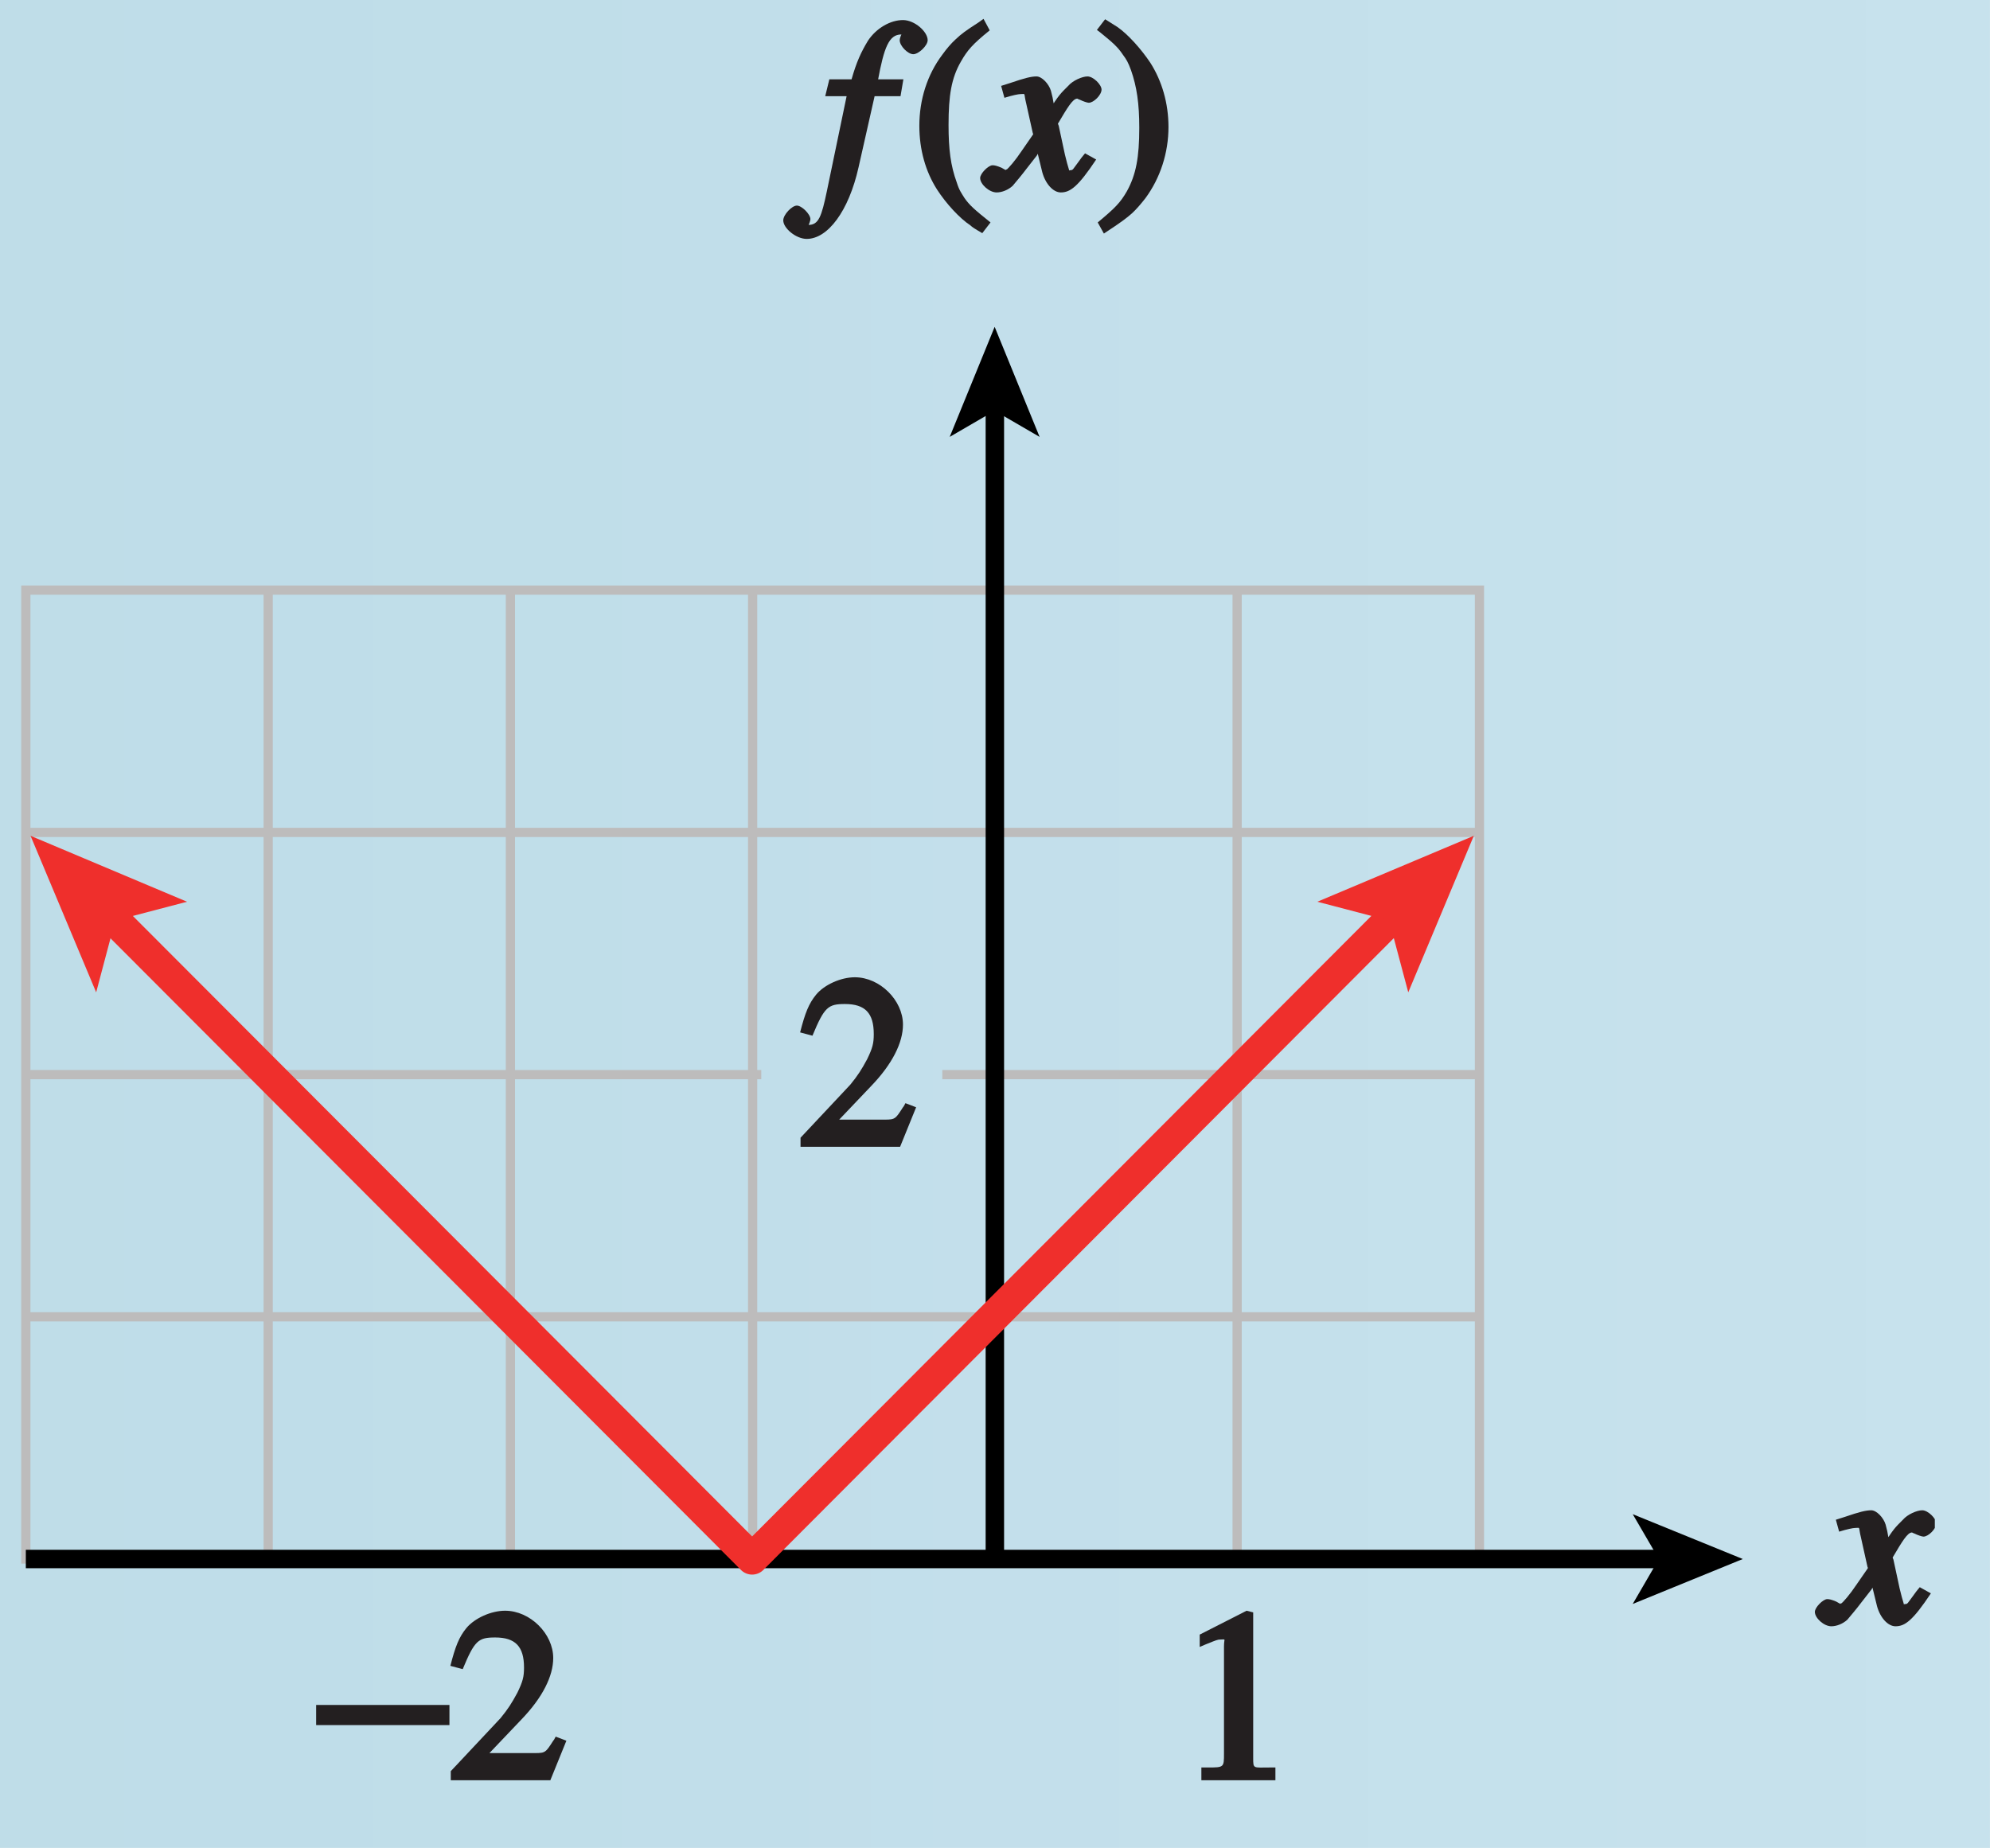
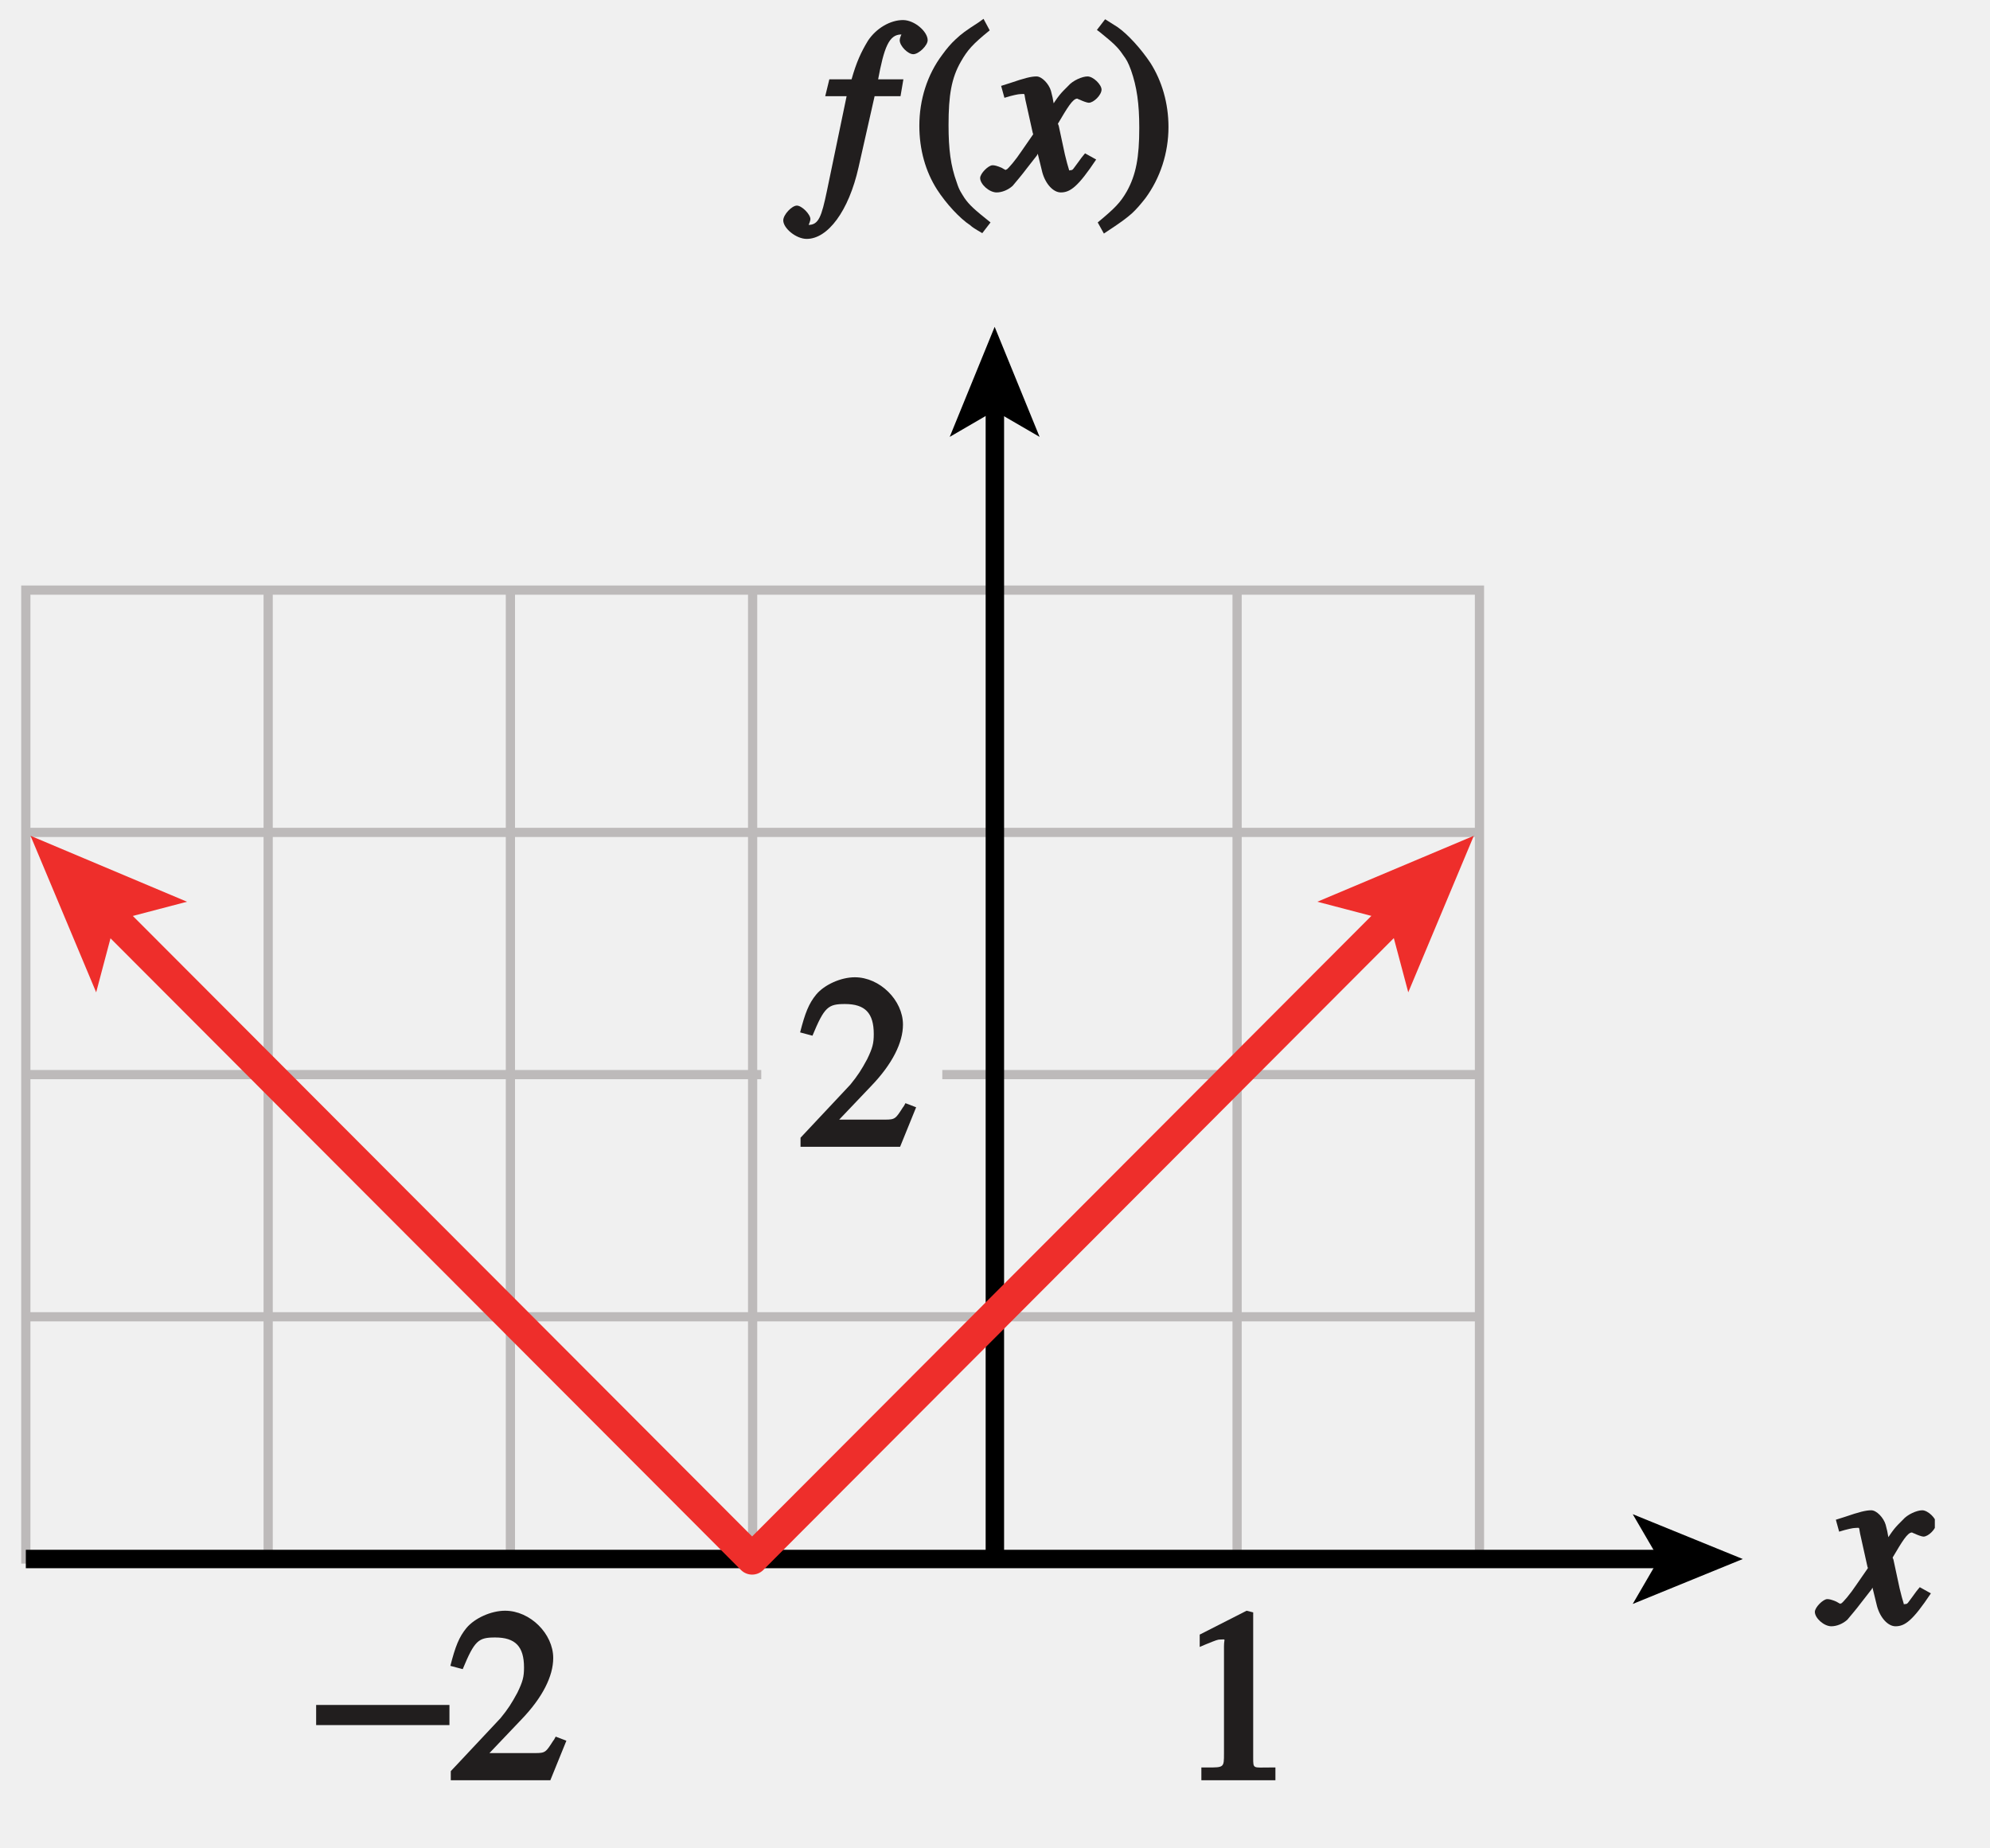
- <svg xmlns="http://www.w3.org/2000/svg" xmlns:xlink="http://www.w3.org/1999/xlink" width="75.572pt" height="70.186pt" viewBox="0 0 75.572 70.186" version="1.1">
-   <defs>
-     <g>
+ <svg xmlns="http://www.w3.org/2000/svg" xmlns:xlink="http://www.w3.org/1999/xlink" width="75.572pt" height="70.186pt" viewBox="0 0 75.572 70.186" version="1.1" id="svg2">
+   <defs id="defs4">
+     <g id="g6">
      <symbol overflow="visible" id="glyph0-0">
-         <path style="stroke:none;" d="" />
+         <path style="stroke:none;" d="" id="path9" />
      </symbol>
      <symbol overflow="visible" id="glyph0-1">
-         <path style="stroke:none;" d="M 3.484 -1.297 L 3.422 -1.219 L 3.297 -1.047 C 3.094 -0.781 3.109 -0.75 3 -0.75 C 2.906 -0.75 2.984 -0.641 2.953 -0.766 C 2.906 -0.906 2.859 -1.094 2.797 -1.344 L 2.562 -2.438 L 2.531 -2.516 C 2.891 -3.125 3.094 -3.469 3.266 -3.469 C 3.297 -3.469 3.234 -3.484 3.297 -3.453 L 3.375 -3.422 C 3.469 -3.375 3.641 -3.312 3.703 -3.312 C 3.891 -3.312 4.188 -3.609 4.188 -3.812 C 4.188 -4 3.875 -4.312 3.656 -4.312 C 3.453 -4.312 3.094 -4.156 2.922 -3.953 C 2.625 -3.656 2.578 -3.625 2.172 -2.984 L 2.469 -2.859 L 2.359 -3.344 L 2.328 -3.516 L 2.266 -3.766 C 2.188 -4.031 1.922 -4.312 1.719 -4.312 C 1.516 -4.312 1.266 -4.25 0.719 -4.062 L 0.375 -3.953 L 0.5 -3.5 C 0.797 -3.594 1.031 -3.641 1.109 -3.641 C 1.328 -3.641 1.219 -3.719 1.328 -3.281 L 1.578 -2.156 L 1.594 -2.125 L 1.578 -2.094 L 1.156 -1.484 C 0.906 -1.109 0.672 -0.844 0.562 -0.75 C 0.531 -0.734 0.625 -0.781 0.578 -0.781 C 0.547 -0.781 0.578 -0.734 0.5 -0.781 L 0.391 -0.844 C 0.203 -0.922 0.125 -0.938 0.047 -0.938 C -0.109 -0.938 -0.422 -0.625 -0.422 -0.453 C -0.422 -0.219 -0.078 0.094 0.203 0.094 C 0.406 0.094 0.641 0 0.812 -0.156 C 0.969 -0.344 1.156 -0.562 1.344 -0.812 L 1.734 -1.312 L 1.766 -1.375 L 1.938 -0.672 C 2.062 -0.219 2.359 0.094 2.641 0.094 C 3 0.094 3.297 -0.125 3.984 -1.156 L 3.562 -1.391 Z M 3.484 -1.297 " />
+         <path style="stroke:none;" d="M 3.484 -1.297 L 3.422 -1.219 L 3.297 -1.047 C 3.094 -0.781 3.109 -0.75 3 -0.75 C 2.906 -0.75 2.984 -0.641 2.953 -0.766 C 2.906 -0.906 2.859 -1.094 2.797 -1.344 L 2.562 -2.438 L 2.531 -2.516 C 2.891 -3.125 3.094 -3.469 3.266 -3.469 C 3.297 -3.469 3.234 -3.484 3.297 -3.453 L 3.375 -3.422 C 3.469 -3.375 3.641 -3.312 3.703 -3.312 C 3.891 -3.312 4.188 -3.609 4.188 -3.812 C 4.188 -4 3.875 -4.312 3.656 -4.312 C 3.453 -4.312 3.094 -4.156 2.922 -3.953 C 2.625 -3.656 2.578 -3.625 2.172 -2.984 L 2.469 -2.859 L 2.359 -3.344 L 2.328 -3.516 L 2.266 -3.766 C 2.188 -4.031 1.922 -4.312 1.719 -4.312 C 1.516 -4.312 1.266 -4.25 0.719 -4.062 L 0.375 -3.953 L 0.5 -3.5 C 0.797 -3.594 1.031 -3.641 1.109 -3.641 C 1.328 -3.641 1.219 -3.719 1.328 -3.281 L 1.578 -2.156 L 1.594 -2.125 L 1.578 -2.094 L 1.156 -1.484 C 0.906 -1.109 0.672 -0.844 0.562 -0.75 C 0.531 -0.734 0.625 -0.781 0.578 -0.781 C 0.547 -0.781 0.578 -0.734 0.5 -0.781 L 0.391 -0.844 C 0.203 -0.922 0.125 -0.938 0.047 -0.938 C -0.109 -0.938 -0.422 -0.625 -0.422 -0.453 C -0.422 -0.219 -0.078 0.094 0.203 0.094 C 0.406 0.094 0.641 0 0.812 -0.156 C 0.969 -0.344 1.156 -0.562 1.344 -0.812 L 1.734 -1.312 L 1.766 -1.375 L 1.938 -0.672 C 2.062 -0.219 2.359 0.094 2.641 0.094 C 3 0.094 3.297 -0.125 3.984 -1.156 L 3.562 -1.391 Z M 3.484 -1.297 " id="path12" />
      </symbol>
      <symbol overflow="visible" id="glyph0-2">
-         <path style="stroke:none;" d="M 0.312 -3.562 L 0.906 -3.562 L 0.156 0.047 C -0.047 1.016 -0.156 1.328 -0.547 1.328 C -0.641 1.328 -0.547 1.438 -0.547 1.359 C -0.547 1.328 -0.594 1.438 -0.578 1.406 L -0.562 1.375 C -0.531 1.328 -0.469 1.172 -0.469 1.109 C -0.469 0.922 -0.797 0.594 -0.984 0.594 C -1.172 0.594 -1.5 0.938 -1.5 1.156 C -1.5 1.453 -1.016 1.859 -0.609 1.859 C 0.188 1.859 0.984 0.812 1.359 -0.859 L 1.969 -3.562 L 2.953 -3.562 L 3.062 -4.203 L 2.094 -4.203 L 2.094 -4.156 C 2.328 -5.422 2.516 -5.906 2.984 -5.906 C 3.109 -5.906 3.016 -6.031 3.016 -5.969 C 3.016 -5.938 3.062 -6.047 3.047 -6.016 C 2.984 -5.922 2.922 -5.766 2.922 -5.688 C 2.922 -5.469 3.234 -5.156 3.438 -5.156 C 3.641 -5.156 3.984 -5.484 3.984 -5.688 C 3.984 -6.016 3.484 -6.453 3.047 -6.453 C 2.562 -6.453 2.031 -6.141 1.719 -5.672 C 1.453 -5.234 1.281 -4.859 1.094 -4.203 L 0.25 -4.203 L 0.094 -3.562 Z M 0.312 -3.562 " />
+         <path style="stroke:none;" d="M 0.312 -3.562 L 0.906 -3.562 L 0.156 0.047 C -0.047 1.016 -0.156 1.328 -0.547 1.328 C -0.641 1.328 -0.547 1.438 -0.547 1.359 C -0.547 1.328 -0.594 1.438 -0.578 1.406 L -0.562 1.375 C -0.531 1.328 -0.469 1.172 -0.469 1.109 C -0.469 0.922 -0.797 0.594 -0.984 0.594 C -1.172 0.594 -1.5 0.938 -1.5 1.156 C -1.5 1.453 -1.016 1.859 -0.609 1.859 C 0.188 1.859 0.984 0.812 1.359 -0.859 L 1.969 -3.562 L 2.953 -3.562 L 3.062 -4.203 L 2.094 -4.203 L 2.094 -4.156 C 2.328 -5.422 2.516 -5.906 2.984 -5.906 C 3.109 -5.906 3.016 -6.031 3.016 -5.969 C 3.016 -5.938 3.062 -6.047 3.047 -6.016 C 2.984 -5.922 2.922 -5.766 2.922 -5.688 C 2.922 -5.469 3.234 -5.156 3.438 -5.156 C 3.641 -5.156 3.984 -5.484 3.984 -5.688 C 3.984 -6.016 3.484 -6.453 3.047 -6.453 C 2.562 -6.453 2.031 -6.141 1.719 -5.672 C 1.453 -5.234 1.281 -4.859 1.094 -4.203 L 0.25 -4.203 L 0.094 -3.562 Z M 0.312 -3.562 " id="path15" />
      </symbol>
      <symbol overflow="visible" id="glyph1-0">
-         <path style="stroke:none;" d="" />
+         <path style="stroke:none;" d="" id="path18" />
      </symbol>
      <symbol overflow="visible" id="glyph1-1">
-         <path style="stroke:none;" d="M 1.062 0 L 3.703 0 L 3.703 -0.484 L 3.484 -0.484 C 2.859 -0.484 2.859 -0.422 2.859 -0.844 L 2.859 -6.375 L 2.609 -6.438 L 0.828 -5.531 L 0.828 -5.062 L 1.047 -5.156 C 1.469 -5.328 1.516 -5.344 1.609 -5.344 C 1.844 -5.344 1.75 -5.406 1.75 -5.078 L 1.75 -1.016 C 1.75 -0.484 1.75 -0.484 1.125 -0.484 L 0.891 -0.484 L 0.891 0 Z M 1.062 0 " />
+         <path style="stroke:none;" d="M 1.062 0 L 3.703 0 L 3.703 -0.484 L 3.484 -0.484 C 2.859 -0.484 2.859 -0.422 2.859 -0.844 L 2.859 -6.375 L 2.609 -6.438 L 0.828 -5.531 L 0.828 -5.062 L 1.047 -5.156 C 1.469 -5.328 1.516 -5.344 1.609 -5.344 C 1.844 -5.344 1.75 -5.406 1.75 -5.078 L 1.75 -1.016 C 1.75 -0.484 1.75 -0.484 1.125 -0.484 L 0.891 -0.484 L 0.891 0 Z M 1.062 0 " id="path21" />
      </symbol>
      <symbol overflow="visible" id="glyph1-2">
-         <path style="stroke:none;" d="M 0.266 0 L 3.875 0 L 4.484 -1.5 L 4.078 -1.656 C 4.016 -1.531 4 -1.516 3.984 -1.5 C 3.703 -1.062 3.688 -1.031 3.297 -1.031 L 1.562 -1.031 L 2.781 -2.312 C 3.578 -3.141 3.984 -3.953 3.984 -4.641 C 3.984 -5.562 3.109 -6.438 2.156 -6.438 C 1.625 -6.438 1 -6.156 0.688 -5.781 C 0.406 -5.438 0.266 -5.078 0.078 -4.344 L 0.547 -4.219 C 1 -5.312 1.141 -5.422 1.781 -5.422 C 2.547 -5.422 2.875 -5.078 2.875 -4.281 C 2.875 -3.922 2.828 -3.75 2.625 -3.328 C 2.406 -2.922 2.266 -2.703 1.984 -2.359 C 1.906 -2.281 1.828 -2.188 1.75 -2.109 L 0.094 -0.344 L 0.094 0 Z M 0.266 0 " />
+         <path style="stroke:none;" d="M 0.266 0 L 3.875 0 L 4.484 -1.5 L 4.078 -1.656 C 4.016 -1.531 4 -1.516 3.984 -1.5 C 3.703 -1.062 3.688 -1.031 3.297 -1.031 L 1.562 -1.031 L 2.781 -2.312 C 3.578 -3.141 3.984 -3.953 3.984 -4.641 C 3.984 -5.562 3.109 -6.438 2.156 -6.438 C 1.625 -6.438 1 -6.156 0.688 -5.781 C 0.406 -5.438 0.266 -5.078 0.078 -4.344 L 0.547 -4.219 C 1 -5.312 1.141 -5.422 1.781 -5.422 C 2.547 -5.422 2.875 -5.078 2.875 -4.281 C 2.875 -3.922 2.828 -3.75 2.625 -3.328 C 2.406 -2.922 2.266 -2.703 1.984 -2.359 C 1.906 -2.281 1.828 -2.188 1.75 -2.109 L 0.094 -0.344 L 0.094 0 Z M 0.266 0 " id="path24" />
      </symbol>
      <symbol overflow="visible" id="glyph1-3">
-         <path style="stroke:none;" d="M 2.531 -6.375 C 2 -6.031 1.875 -5.938 1.641 -5.719 C 1.469 -5.562 1.297 -5.359 1.141 -5.141 C 0.562 -4.375 0.266 -3.422 0.266 -2.438 C 0.266 -1.531 0.5 -0.703 0.938 -0.016 C 1.281 0.516 1.797 1.078 2.203 1.344 C 2.266 1.406 2.359 1.469 2.656 1.641 L 2.969 1.234 C 2.344 0.734 2.172 0.578 1.984 0.312 C 1.859 0.109 1.781 0.016 1.688 -0.281 C 1.453 -0.922 1.375 -1.547 1.375 -2.469 C 1.375 -3.594 1.484 -4.25 1.844 -4.875 C 2.094 -5.312 2.281 -5.531 2.938 -6.062 L 2.703 -6.5 Z M 2.531 -6.375 " />
+         <path style="stroke:none;" d="M 2.531 -6.375 C 2 -6.031 1.875 -5.938 1.641 -5.719 C 1.469 -5.562 1.297 -5.359 1.141 -5.141 C 0.562 -4.375 0.266 -3.422 0.266 -2.438 C 0.266 -1.531 0.5 -0.703 0.938 -0.016 C 1.281 0.516 1.797 1.078 2.203 1.344 C 2.266 1.406 2.359 1.469 2.656 1.641 L 2.969 1.234 C 2.344 0.734 2.172 0.578 1.984 0.312 C 1.859 0.109 1.781 0.016 1.688 -0.281 C 1.453 -0.922 1.375 -1.547 1.375 -2.469 C 1.375 -3.594 1.484 -4.25 1.844 -4.875 C 2.094 -5.312 2.281 -5.531 2.938 -6.062 L 2.703 -6.5 Z M 2.531 -6.375 " id="path27" />
      </symbol>
      <symbol overflow="visible" id="glyph1-4">
-         <path style="stroke:none;" d="M 0.141 -5.984 C 0.641 -5.578 0.812 -5.422 1 -5.141 C 1.141 -4.953 1.203 -4.844 1.312 -4.547 C 1.531 -3.922 1.625 -3.281 1.625 -2.359 C 1.625 -1.234 1.5 -0.578 1.156 0.047 C 0.906 0.484 0.703 0.688 0.047 1.234 L 0.281 1.656 C 0.969 1.203 1.109 1.094 1.344 0.891 C 1.516 0.734 1.688 0.531 1.859 0.312 C 2.422 -0.453 2.734 -1.406 2.734 -2.391 C 2.734 -3.297 2.484 -4.141 2.047 -4.828 C 1.703 -5.344 1.203 -5.906 0.797 -6.188 C 0.719 -6.234 0.625 -6.297 0.328 -6.484 L 0.016 -6.078 Z M 0.141 -5.984 " />
+         <path style="stroke:none;" d="M 0.141 -5.984 C 0.641 -5.578 0.812 -5.422 1 -5.141 C 1.141 -4.953 1.203 -4.844 1.312 -4.547 C 1.531 -3.922 1.625 -3.281 1.625 -2.359 C 1.625 -1.234 1.5 -0.578 1.156 0.047 C 0.906 0.484 0.703 0.688 0.047 1.234 L 0.281 1.656 C 0.969 1.203 1.109 1.094 1.344 0.891 C 1.516 0.734 1.688 0.531 1.859 0.312 C 2.422 -0.453 2.734 -1.406 2.734 -2.391 C 2.734 -3.297 2.484 -4.141 2.047 -4.828 C 1.703 -5.344 1.203 -5.906 0.797 -6.188 C 0.719 -6.234 0.625 -6.297 0.328 -6.484 L 0.016 -6.078 Z M 0.141 -5.984 " id="path30" />
      </symbol>
      <symbol overflow="visible" id="glyph2-0">
-         <path style="stroke:none;" d="" />
+         <path style="stroke:none;" d="" id="path33" />
      </symbol>
      <symbol overflow="visible" id="glyph2-1">
-         <path style="stroke:none;" d="M 0.094 -2.094 L 4.984 -2.094 L 4.984 -2.859 L -0.078 -2.859 L -0.078 -2.094 Z M 0.094 -2.094 " />
+         <path style="stroke:none;" d="M 0.094 -2.094 L 4.984 -2.094 L 4.984 -2.859 L -0.078 -2.859 L -0.078 -2.094 Z M 0.094 -2.094 " id="path36" />
      </symbol>
    </g>
    <clipPath id="clip1">
-       <path d="M 0 0 L 75.57 0 L 75.57 70.188 L 0 70.188 Z M 0 0 " />
+       <path d="M 0 0 L 75.57 0 L 75.57 70.188 L 0 70.188 Z M 0 0 " id="path39" />
    </clipPath>
    <linearGradient id="linear0" gradientUnits="userSpaceOnUse" x1="27.243" y1="128" x2="80.684" y2="128" gradientTransform="matrix(1.4141,0,0,0.8386,-38.5242,-133.3884)">
-       <stop offset="0" style="stop-color:rgb(74.815%,86.499%,91.13%);stop-opacity:1;" />
-       <stop offset="0.125" style="stop-color:rgb(75.029%,86.647%,91.251%);stop-opacity:1;" />
-       <stop offset="0.25" style="stop-color:rgb(75.453%,86.942%,91.49%);stop-opacity:1;" />
-       <stop offset="0.375" style="stop-color:rgb(75.879%,87.236%,91.728%);stop-opacity:1;" />
-       <stop offset="0.5" style="stop-color:rgb(76.306%,87.532%,91.968%);stop-opacity:1;" />
-       <stop offset="0.625" style="stop-color:rgb(76.733%,87.828%,92.207%);stop-opacity:1;" />
-       <stop offset="0.75" style="stop-color:rgb(77.162%,88.124%,92.447%);stop-opacity:1;" />
-       <stop offset="0.875" style="stop-color:rgb(77.592%,88.42%,92.686%);stop-opacity:1;" />
-       <stop offset="1" style="stop-color:rgb(78.024%,88.716%,92.926%);stop-opacity:1;" />
+       <stop offset="0" style="stop-color:rgb(74.815%,86.499%,91.13%);stop-opacity:1;" id="stop42" />
+       <stop offset="0.125" style="stop-color:rgb(75.029%,86.647%,91.251%);stop-opacity:1;" id="stop44" />
+       <stop offset="0.25" style="stop-color:rgb(75.453%,86.942%,91.49%);stop-opacity:1;" id="stop46" />
+       <stop offset="0.375" style="stop-color:rgb(75.879%,87.236%,91.728%);stop-opacity:1;" id="stop48" />
+       <stop offset="0.5" style="stop-color:rgb(76.306%,87.532%,91.968%);stop-opacity:1;" id="stop50" />
+       <stop offset="0.625" style="stop-color:rgb(76.733%,87.828%,92.207%);stop-opacity:1;" id="stop52" />
+       <stop offset="0.75" style="stop-color:rgb(77.162%,88.124%,92.447%);stop-opacity:1;" id="stop54" />
+       <stop offset="0.875" style="stop-color:rgb(77.592%,88.42%,92.686%);stop-opacity:1;" id="stop56" />
+       <stop offset="1" style="stop-color:rgb(78.024%,88.716%,92.926%);stop-opacity:1;" id="stop58" />
    </linearGradient>
    <clipPath id="clip2">
-       <path d="M 0.477 22 L 57 22 L 57 60 L 0.477 60 Z M 0.477 22 " />
+       <path d="M 0.477 22 L 57 22 L 57 60 L 0.477 60 Z M 0.477 22 " id="path61" />
    </clipPath>
    <clipPath id="clip3">
-       <path d="M 68 57 L 73.477 57 L 73.477 62 L 68 62 Z M 68 57 " />
+       <path d="M 68 57 L 73.477 57 L 73.477 62 L 68 62 Z M 68 57 " id="path64" />
    </clipPath>
    <clipPath id="clip4">
-       <path d="M 0.477 58 L 64 58 L 64 60 L 0.477 60 Z M 0.477 58 " />
+       <path d="M 0.477 58 L 64 58 L 64 60 L 0.477 60 Z M 0.477 58 " id="path67" />
    </clipPath>
    <clipPath id="clip5">
-       <path d="M 0 0 L 75.57 0 L 75.57 70.188 L 0 70.188 Z M 0 0 " />
+       <path d="M 0 0 L 75.57 0 L 75.57 70.188 L 0 70.188 Z M 0 0 " id="path70" />
    </clipPath>
  </defs>
-   <g id="surface1">
-     <g clip-path="url(#clip1)" clip-rule="nonzero">
-       <path style=" stroke:none;fill-rule:nonzero;fill:url(#linear0);" d="M 0 0 L 0 70.188 L 75.57 70.188 L 75.57 0 Z M 0 0 " />
-     </g>
-     <g clip-path="url(#clip2)" clip-rule="nonzero">
-       <path style="fill:none;stroke-width:0.35;stroke-linecap:butt;stroke-linejoin:miter;stroke:rgb(74.12%,73.648%,73.766%);stroke-opacity:1;stroke-miterlimit:4;" d="M 297.995 129.157 L 353.198 129.157 L 353.198 165.958 L 297.995 165.958 Z M 307.198 165.958 L 307.198 129.157 M 316.397 165.958 L 316.397 129.157 M 325.596 165.958 L 325.596 129.157 M 334.795 165.958 L 334.795 129.157 M 343.995 165.958 L 343.995 129.157 M 297.995 156.754 L 353.198 156.754 M 332.799 147.555 L 353.198 147.555 M 297.995 147.555 L 325.924 147.555 M 297.995 138.356 L 353.198 138.356 " transform="matrix(1,0,0,-1,-297.0142,188.3716)" />
-     </g>
-     <g clip-path="url(#clip3)" clip-rule="nonzero">
-       <g style="fill:rgb(13.73%,12.16%,12.549%);fill-opacity:1;">
-         <use xlink:href="#glyph0-1" x="69.343" y="61.676" />
-       </g>
-     </g>
-     <g clip-path="url(#clip4)" clip-rule="nonzero">
-       <path style="fill:none;stroke-width:0.7;stroke-linecap:butt;stroke-linejoin:miter;stroke:rgb(0%,0%,0%);stroke-opacity:1;stroke-miterlimit:4;" d="M 360.229 129.157 L 297.995 129.157 " transform="matrix(1,0,0,-1,-297.0142,188.3716)" />
-     </g>
-     <path style=" stroke:none;fill-rule:nonzero;fill:rgb(0%,0%,0%);fill-opacity:1;" d="M 66.184 59.215 L 62.004 60.922 L 62.996 59.215 L 62.004 57.512 L 66.184 59.215 " />
-     <g style="fill:rgb(13.73%,12.16%,12.549%);fill-opacity:1;">
-       <use xlink:href="#glyph1-1" x="44.732" y="67.617" />
-     </g>
-     <g style="fill:rgb(13.73%,12.16%,12.549%);fill-opacity:1;">
-       <use xlink:href="#glyph2-1" x="12.084" y="67.617" />
-     </g>
-     <g style="fill:rgb(13.73%,12.16%,12.549%);fill-opacity:1;">
-       <use xlink:href="#glyph1-2" x="17.025" y="67.617" />
-     </g>
-     <g style="fill:rgb(13.73%,12.16%,12.549%);fill-opacity:1;">
-       <use xlink:href="#glyph0-2" x="31.245" y="7.215" />
-     </g>
-     <g style="fill:rgb(13.73%,12.16%,12.549%);fill-opacity:1;">
-       <use xlink:href="#glyph1-3" x="34.647" y="7.215" />
-     </g>
-     <g style="fill:rgb(13.73%,12.16%,12.549%);fill-opacity:1;">
-       <use xlink:href="#glyph0-1" x="37.644" y="7.215" />
-     </g>
-     <g style="fill:rgb(13.73%,12.16%,12.549%);fill-opacity:1;">
-       <use xlink:href="#glyph1-4" x="41.64" y="7.215" />
-     </g>
-     <path style="fill:none;stroke-width:0.7;stroke-linecap:butt;stroke-linejoin:miter;stroke:rgb(0%,0%,0%);stroke-opacity:1;stroke-miterlimit:4;" d="M 334.795 129.157 L 334.795 172.993 " transform="matrix(1,0,0,-1,-297.0142,188.3716)" />
-     <path style=" stroke:none;fill-rule:nonzero;fill:rgb(0%,0%,0%);fill-opacity:1;" d="M 37.773 12.414 L 39.48 16.594 L 37.773 15.602 L 36.066 16.594 L 37.773 12.414 " />
-     <g style="fill:rgb(13.73%,12.16%,12.549%);fill-opacity:1;">
-       <use xlink:href="#glyph1-2" x="30.307" y="43.557" />
-     </g>
-     <path style="fill:none;stroke-width:1.2;stroke-linecap:butt;stroke-linejoin:round;stroke:rgb(93.61%,18.434%,17.378%);stroke-opacity:1;stroke-miterlimit:4;" d="M 299.87 154.926 L 325.577 129.165 L 351.28 154.926 " transform="matrix(1,0,0,-1,-297.0142,188.3716)" />
-     <path style=" stroke:none;fill-rule:nonzero;fill:rgb(93.61%,18.434%,17.378%);fill-opacity:1;" d="M 55.969 31.746 L 53.48 37.691 L 52.754 34.965 L 50.027 34.25 L 55.969 31.746 " />
-     <path style=" stroke:none;fill-rule:nonzero;fill:rgb(93.61%,18.434%,17.378%);fill-opacity:1;" d="M 1.16 31.746 L 3.652 37.691 L 4.375 34.965 L 7.102 34.25 L 1.16 31.746 " />
-     <g clip-path="url(#clip5)" clip-rule="nonzero">
-       <path style="fill:none;stroke-width:0.5;stroke-linecap:butt;stroke-linejoin:miter;stroke:rgb(100%,100%,100%);stroke-opacity:1;stroke-miterlimit:10;" d="M 41.999 804.001 L 41.999 780.001 M -0.001 762.001 L 23.999 762.001 M 653.999 804.001 L 653.999 780.001 M 695.999 762.001 L 671.999 762.001 M 41.999 0.001 L 41.999 24.001 M -0.001 42.001 L 23.999 42.001 M 653.999 0.001 L 653.999 24.001 M 695.999 42.001 L 671.999 42.001 " transform="matrix(1,0,0,-1,-297.0142,188.3716)" />
-       <path style="fill:none;stroke-width:0.25;stroke-linecap:butt;stroke-linejoin:miter;stroke:rgb(0%,0%,0%);stroke-opacity:1;stroke-miterlimit:10;" d="M 41.999 804.001 L 41.999 780.001 M -0.001 762.001 L 23.999 762.001 M 653.999 804.001 L 653.999 780.001 M 695.999 762.001 L 671.999 762.001 M 41.999 0.001 L 41.999 24.001 M -0.001 42.001 L 23.999 42.001 M 653.999 0.001 L 653.999 24.001 M 695.999 42.001 L 671.999 42.001 " transform="matrix(1,0,0,-1,-297.0142,188.3716)" />
-       <path style="fill:none;stroke-width:0.5;stroke-linecap:butt;stroke-linejoin:miter;stroke:rgb(100%,100%,100%);stroke-opacity:1;stroke-miterlimit:10;" d="M 323.999 792.001 L 371.999 792.001 M 323.999 12.001 L 371.999 12.001 M 11.999 426.001 L 11.999 378.001 M 683.999 426.001 L 683.999 378.001 M 347.999 804.001 L 347.999 780.001 M 347.999 24.001 L 347.999 0.001 M -0.001 402.001 L 23.999 402.001 M 671.999 402.001 L 695.999 402.001 M 347.999 792.001 L 353.999 792.001 C 353.999 788.688 351.311 786.001 347.999 786.001 C 344.686 786.001 341.999 788.688 341.999 792.001 C 341.999 795.313 344.686 798.001 347.999 798.001 C 351.311 798.001 353.999 795.313 353.999 792.001 M 347.999 12.001 L 353.999 12.001 C 353.999 8.688 351.311 6.001 347.999 6.001 C 344.686 6.001 341.999 8.688 341.999 12.001 C 341.999 15.313 344.686 18.001 347.999 18.001 C 351.311 18.001 353.999 15.313 353.999 12.001 M 11.999 402.001 L 17.999 402.001 C 17.999 398.688 15.311 396.001 11.999 396.001 C 8.686 396.001 5.999 398.688 5.999 402.001 C 5.999 405.313 8.686 408.001 11.999 408.001 C 15.311 408.001 17.999 405.313 17.999 402.001 M 683.999 402.001 L 689.999 402.001 C 689.999 398.688 687.311 396.001 683.999 396.001 C 680.686 396.001 677.999 398.688 677.999 402.001 C 677.999 405.313 680.686 408.001 683.999 408.001 C 687.311 408.001 689.999 405.313 689.999 402.001 " transform="matrix(1,0,0,-1,-297.0142,188.3716)" />
-       <path style="fill:none;stroke-width:0.25;stroke-linecap:butt;stroke-linejoin:miter;stroke:rgb(0%,0%,0%);stroke-opacity:1;stroke-miterlimit:10;" d="M 323.999 792.001 L 371.999 792.001 M 323.999 12.001 L 371.999 12.001 M 11.999 426.001 L 11.999 378.001 M 683.999 426.001 L 683.999 378.001 M 347.999 804.001 L 347.999 780.001 M 347.999 24.001 L 347.999 0.001 M -0.001 402.001 L 23.999 402.001 M 671.999 402.001 L 695.999 402.001 M 347.999 792.001 L 353.999 792.001 C 353.999 788.688 351.311 786.001 347.999 786.001 C 344.686 786.001 341.999 788.688 341.999 792.001 C 341.999 795.313 344.686 798.001 347.999 798.001 C 351.311 798.001 353.999 795.313 353.999 792.001 M 347.999 12.001 L 353.999 12.001 C 353.999 8.688 351.311 6.001 347.999 6.001 C 344.686 6.001 341.999 8.688 341.999 12.001 C 341.999 15.313 344.686 18.001 347.999 18.001 C 351.311 18.001 353.999 15.313 353.999 12.001 M 11.999 402.001 L 17.999 402.001 C 17.999 398.688 15.311 396.001 11.999 396.001 C 8.686 396.001 5.999 398.688 5.999 402.001 C 5.999 405.313 8.686 408.001 11.999 408.001 C 15.311 408.001 17.999 405.313 17.999 402.001 M 683.999 402.001 L 689.999 402.001 C 689.999 398.688 687.311 396.001 683.999 396.001 C 680.686 396.001 677.999 398.688 677.999 402.001 C 677.999 405.313 680.686 408.001 683.999 408.001 C 687.311 408.001 689.999 405.313 689.999 402.001 " transform="matrix(1,0,0,-1,-297.0142,188.3716)" />
+   <g style="clip-rule:nonzero" id="g77" clip-path="url(#clip2)">
+     <path id="path79" transform="matrix(1,0,0,-1,-297.0142,188.3716)" d="m 297.995,129.157 55.203,0 0,36.801 -55.203,0 z m 9.203,36.801 0,-36.801 m 9.199,36.801 0,-36.801 m 9.199,36.801 0,-36.801 m 9.199,36.801 0,-36.801 m 9.199,36.801 0,-36.801 m -46,27.598 55.203,0 m -20.398,-9.199 20.398,0 m -55.203,0 27.93,0 m -27.93,-9.199 55.203,0" style="fill:none;stroke:#bdbaba;stroke-width:0.35;stroke-linecap:butt;stroke-linejoin:miter;stroke-miterlimit:4;stroke-opacity:1" />
+   </g>
+   <g style="clip-rule:nonzero" id="g81" clip-path="url(#clip3)">
+     <g id="g83" style="fill:#211e1e;fill-opacity:1">
+       <use height="100%" width="100%" id="use85" y="61.676" x="69.343" xlink:href="#glyph0-1" />
    </g>
  </g>
+   <g style="clip-rule:nonzero" id="g87" clip-path="url(#clip4)">
+     <path id="path89" transform="matrix(1,0,0,-1,-297.0142,188.3716)" d="m 360.229,129.157 -62.234,0" style="fill:none;stroke:#000000;stroke-width:0.7;stroke-linecap:butt;stroke-linejoin:miter;stroke-miterlimit:4;stroke-opacity:1" />
+   </g>
+   <path id="path91" d="m 66.184,59.215 -4.18,1.707 0.992,-1.707 -0.992,-1.703 4.18,1.703" style="fill:#000000;fill-opacity:1;fill-rule:nonzero;stroke:none" />
+   <g id="g93" style="fill:#211e1e;fill-opacity:1">
+     <use height="100%" width="100%" id="use95" y="67.617" x="44.732" xlink:href="#glyph1-1" />
+   </g>
+   <g id="g97" style="fill:#211e1e;fill-opacity:1">
+     <use height="100%" width="100%" id="use99" y="67.617" x="12.084" xlink:href="#glyph2-1" />
+   </g>
+   <g id="g101" style="fill:#211e1e;fill-opacity:1">
+     <use height="100%" width="100%" id="use103" y="67.617" x="17.025" xlink:href="#glyph1-2" />
+   </g>
+   <g id="g105" style="fill:#211e1e;fill-opacity:1">
+     <use height="100%" width="100%" id="use107" y="7.215" x="31.245" xlink:href="#glyph0-2" />
+   </g>
+   <g id="g109" style="fill:#211e1e;fill-opacity:1">
+     <use height="100%" width="100%" id="use111" y="7.215" x="34.647" xlink:href="#glyph1-3" />
+   </g>
+   <g id="g113" style="fill:#211e1e;fill-opacity:1">
+     <use height="100%" width="100%" id="use115" y="7.215" x="37.644" xlink:href="#glyph0-1" />
+   </g>
+   <g id="g117" style="fill:#211e1e;fill-opacity:1">
+     <use height="100%" width="100%" id="use119" y="7.215" x="41.64" xlink:href="#glyph1-4" />
+   </g>
+   <path id="path121" d="m 37.781,59.215 0,-43.836" style="fill:none;stroke:#000000;stroke-width:0.7;stroke-linecap:butt;stroke-linejoin:miter;stroke-miterlimit:4;stroke-opacity:1" />
+   <path id="path123" d="m 37.773,12.414 1.707,4.18 -1.707,-0.992 -1.707,0.992 1.707,-4.18" style="fill:#000000;fill-opacity:1;fill-rule:nonzero;stroke:none" />
+   <g id="g125" style="fill:#211e1e;fill-opacity:1">
+     <use height="100%" width="100%" id="use127" y="43.557" x="30.307" xlink:href="#glyph1-2" />
+   </g>
+   <path id="path129" d="M 2.855,33.445 28.562,59.207 54.266,33.445" style="fill:none;stroke:#ee2e2b;stroke-width:1.2;stroke-linecap:butt;stroke-linejoin:round;stroke-miterlimit:4;stroke-opacity:1" />
+   <path id="path131" d="M 55.969,31.746 53.48,37.691 52.754,34.965 50.027,34.25 55.969,31.746" style="fill:#ee2e2b;fill-opacity:1;fill-rule:nonzero;stroke:none" />
+   <path id="path133" d="M 1.16,31.746 3.652,37.691 4.375,34.965 7.102,34.25 1.16,31.746" style="fill:#ee2e2b;fill-opacity:1;fill-rule:nonzero;stroke:none" />
+   <g style="clip-rule:nonzero" id="g135" clip-path="url(#clip5)">
+     <path id="path137" transform="matrix(1,0,0,-1,-297.0142,188.3716)" d="m 41.999,804.001 0,-24 m -42,-18 24,0 m 630,42 0,-24 m 42,-18 -24,0 M 41.999,5.0625e-4 l 0,24 m -42,18 24,0 M 653.999,5.0625e-4 l 0,24 m 42,18 -24,0" style="fill:none;stroke:#ffffff;stroke-width:0.5;stroke-linecap:butt;stroke-linejoin:miter;stroke-miterlimit:10;stroke-opacity:1" />
+     <path id="path139" transform="matrix(1,0,0,-1,-297.0142,188.3716)" d="m 41.999,804.001 0,-24 m -42,-18 24,0 m 630,42 0,-24 m 42,-18 -24,0 M 41.999,5.0625e-4 l 0,24 m -42,18 24,0 M 653.999,5.0625e-4 l 0,24 m 42,18 -24,0" style="fill:none;stroke:#000000;stroke-width:0.25;stroke-linecap:butt;stroke-linejoin:miter;stroke-miterlimit:10;stroke-opacity:1" />
+     <path id="path141" transform="matrix(1,0,0,-1,-297.0142,188.3716)" d="m 323.999,792.001 48,0 m -48,-780 48,0 M 11.999,426.001 l 0,-48 m 672,48 0,-48 m -336,426 0,-24 m 0,-756 0,-24 M -0.001,402.001 l 24,0 m 648,0 24,0 m -348,390 6,0 c 0,-3.312 -2.688,-6 -6,-6 -3.312,0 -6,2.688 -6,6 0,3.312 2.688,6 6,6 3.312,0 6,-2.688 6,-6 m -6,-780 6,0 c 0,-3.312 -2.688,-6 -6,-6 -3.312,0 -6,2.688 -6,6 0,3.312 2.688,6 6,6 3.312,0 6,-2.688 6,-6 M 11.999,402.001 l 6,0 c 0,-3.312 -2.688,-6 -6,-6 -3.312,0 -6,2.688 -6,6 0,3.312 2.688,6 6,6 3.312,0 6,-2.688 6,-6 m 666,0 6,0 c 0,-3.312 -2.688,-6 -6,-6 -3.312,0 -6,2.688 -6,6 0,3.312 2.688,6 6,6 3.312,0 6,-2.688 6,-6" style="fill:none;stroke:#ffffff;stroke-width:0.5;stroke-linecap:butt;stroke-linejoin:miter;stroke-miterlimit:10;stroke-opacity:1" />
+     <path id="path143" transform="matrix(1,0,0,-1,-297.0142,188.3716)" d="m 323.999,792.001 48,0 m -48,-780 48,0 M 11.999,426.001 l 0,-48 m 672,48 0,-48 m -336,426 0,-24 m 0,-756 0,-24 M -0.001,402.001 l 24,0 m 648,0 24,0 m -348,390 6,0 c 0,-3.312 -2.688,-6 -6,-6 -3.312,0 -6,2.688 -6,6 0,3.312 2.688,6 6,6 3.312,0 6,-2.688 6,-6 m -6,-780 6,0 c 0,-3.312 -2.688,-6 -6,-6 -3.312,0 -6,2.688 -6,6 0,3.312 2.688,6 6,6 3.312,0 6,-2.688 6,-6 M 11.999,402.001 l 6,0 c 0,-3.312 -2.688,-6 -6,-6 -3.312,0 -6,2.688 -6,6 0,3.312 2.688,6 6,6 3.312,0 6,-2.688 6,-6 m 666,0 6,0 c 0,-3.312 -2.688,-6 -6,-6 -3.312,0 -6,2.688 -6,6 0,3.312 2.688,6 6,6 3.312,0 6,-2.688 6,-6" style="fill:none;stroke:#000000;stroke-width:0.25;stroke-linecap:butt;stroke-linejoin:miter;stroke-miterlimit:10;stroke-opacity:1" />
+   </g>
</svg>
